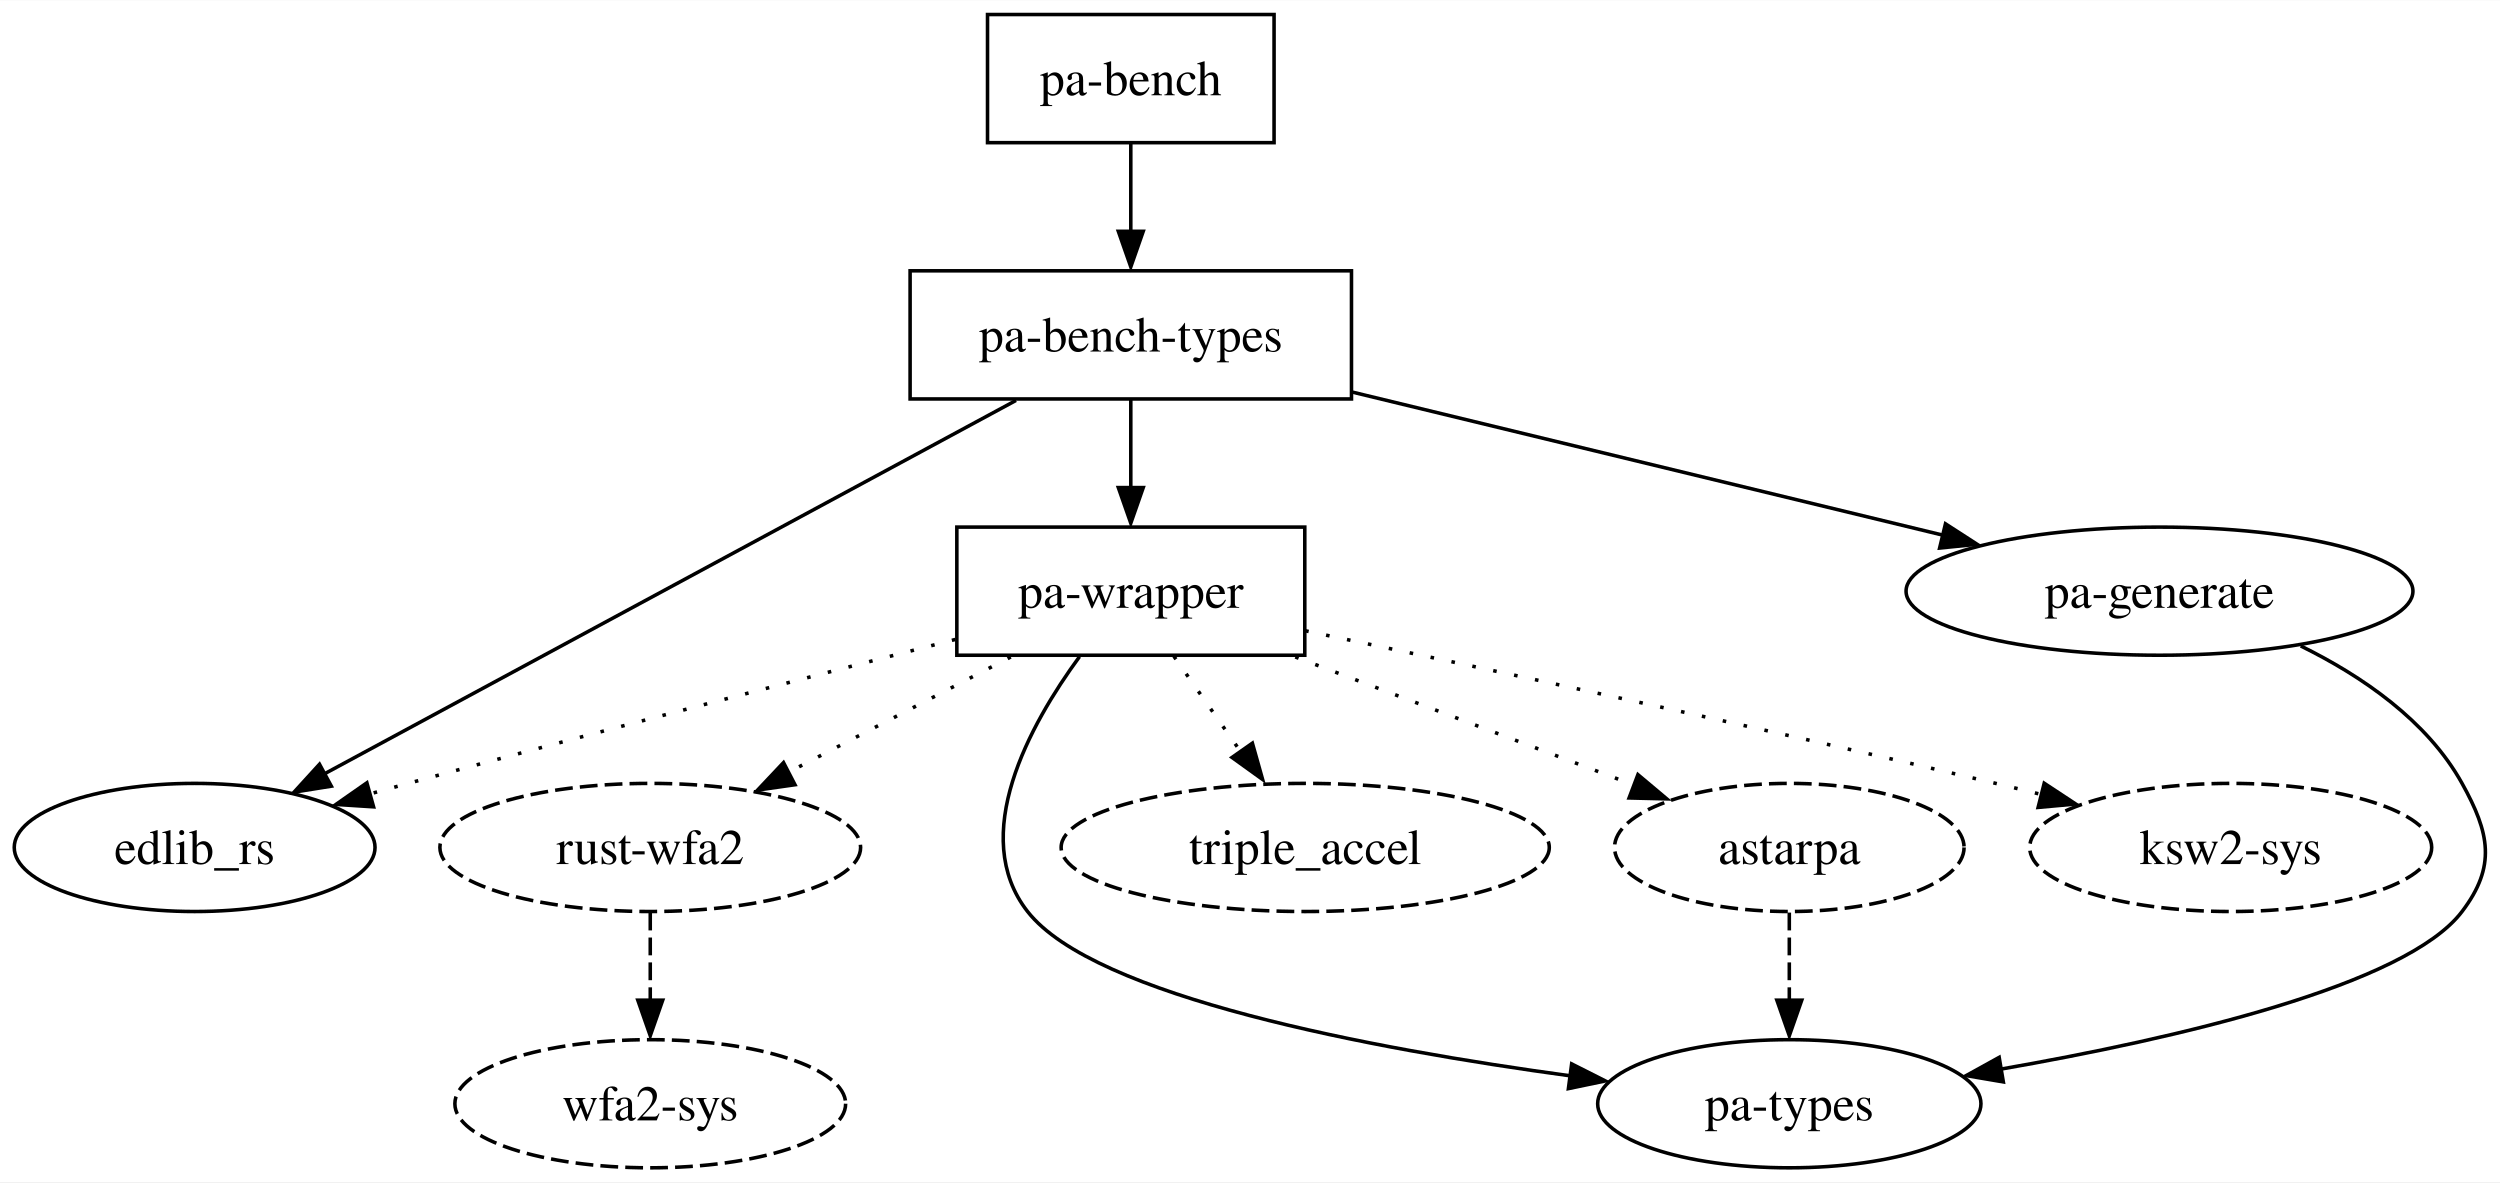
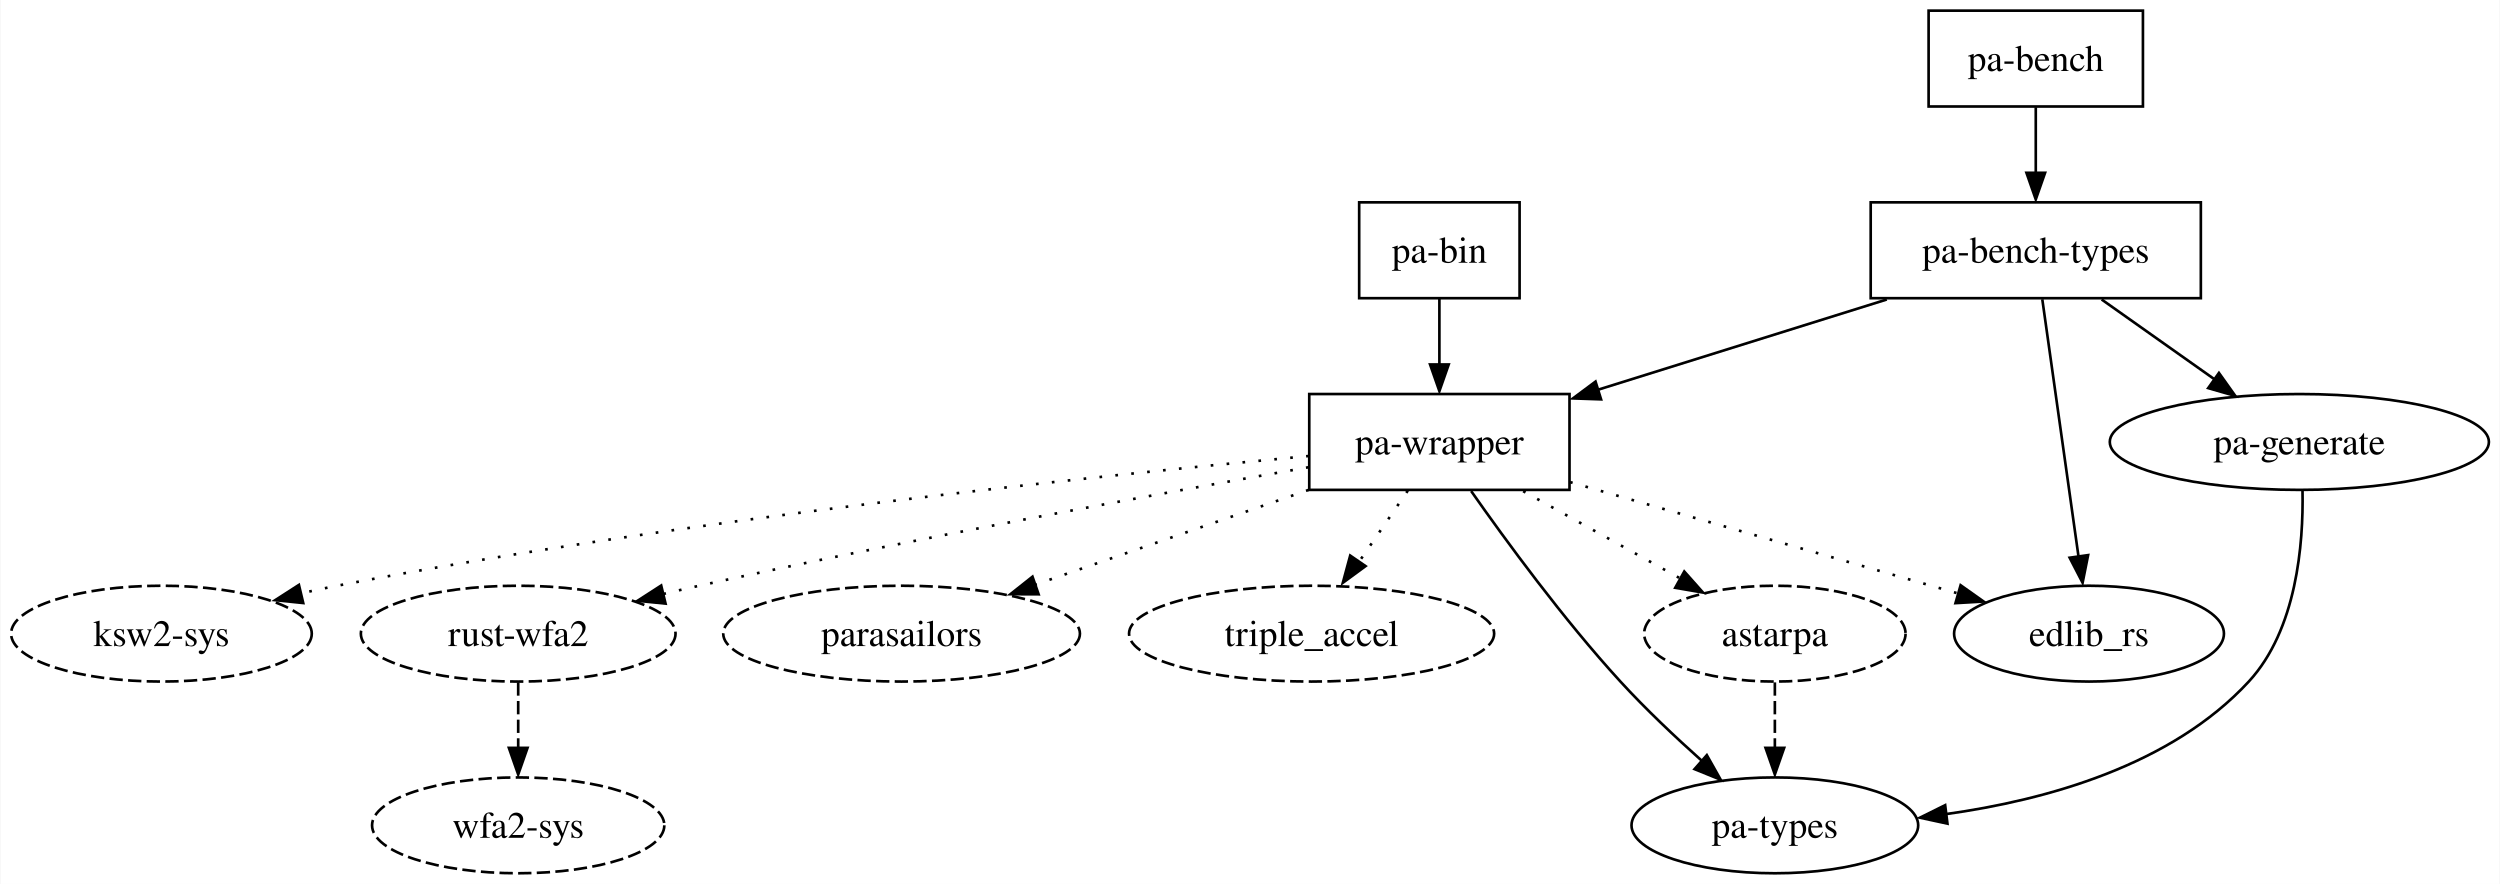
- <svg xmlns="http://www.w3.org/2000/svg" width="702pt" height="332pt" viewBox="0.00 0.00 702.34 332.00">
+ <svg xmlns="http://www.w3.org/2000/svg" width="939pt" height="332pt" viewBox="0.00 0.00 938.67 332.00">
  <g id="graph0" class="graph" transform="scale(1 1) rotate(0) translate(4 328)">
-     <polygon fill="white" stroke="none" points="-4,4 -4,-328 698.34,-328 698.34,4 -4,4" />
+     <polygon fill="white" stroke="none" points="-4,4 -4,-328 934.67,-328 934.67,4 -4,4" />
    <g id="node1" class="node">
-       <polygon fill="none" stroke="black" points="362.56,-180 264.81,-180 264.81,-144 362.56,-144 362.56,-180" />
-       <text text-anchor="middle" x="313.68" y="-157.32" font-family="Times,serif" font-size="14.00">pa-wrapper</text>
+       <polygon fill="none" stroke="black" points="585.34,-180 487.59,-180 487.59,-144 585.34,-144 585.34,-180" />
+       <text text-anchor="middle" x="536.47" y="-157.32" font-family="Times,serif" font-size="14.00">pa-wrapper</text>
+     </g>
+     <g id="node5" class="node">
+       <ellipse fill="none" stroke="black" stroke-dasharray="5,2" cx="662.47" cy="-90" rx="49.1" ry="18" />
+       <text text-anchor="middle" x="662.47" y="-85.33" font-family="Times,serif" font-size="14.00">astarpa</text>
+     </g>
+     <g id="edge1" class="edge">
+       <path fill="none" stroke="black" stroke-dasharray="1,5" d="M567.94,-143.52C585.86,-133.56 608.36,-121.06 626.92,-110.75" />
+       <polygon fill="black" stroke="black" points="628.45,-113.35 635.49,-105.43 625.05,-107.23 628.45,-113.35" />
+     </g>
+     <g id="node6" class="node">
+       <ellipse fill="none" stroke="black" cx="780.47" cy="-90" rx="50.68" ry="18" />
+       <text text-anchor="middle" x="780.47" y="-85.33" font-family="Times,serif" font-size="14.00">edlib_rs</text>
+     </g>
+     <g id="edge2" class="edge">
+       <path fill="none" stroke="black" stroke-dasharray="1,5" d="M585.55,-146.92C628.02,-134.74 689.1,-117.21 731.52,-105.04" />
+       <polygon fill="black" stroke="black" points="732.24,-108.19 740.88,-102.07 730.31,-101.46 732.24,-108.19" />
+     </g>
+     <g id="node7" class="node">
+       <ellipse fill="none" stroke="black" stroke-dasharray="5,2" cx="56.47" cy="-90" rx="56.47" ry="18" />
+       <text text-anchor="middle" x="56.47" y="-85.33" font-family="Times,serif" font-size="14.00">ksw2-sys</text>
+     </g>
+     <g id="edge3" class="edge">
+       <path fill="none" stroke="black" stroke-dasharray="1,5" d="M487.4,-156.72C409.57,-149.48 253.23,-133.11 122.47,-108 118.02,-107.15 113.43,-106.17 108.84,-105.12" />
+       <polygon fill="black" stroke="black" points="109.73,-101.5 99.19,-102.58 108.11,-108.31 109.73,-101.5" />
+     </g>
+     <g id="node8" class="node">
+       <ellipse fill="none" stroke="black" cx="662.47" cy="-18" rx="53.84" ry="18" />
+       <text text-anchor="middle" x="662.47" y="-13.32" font-family="Times,serif" font-size="14.00">pa-types</text>
+     </g>
+     <g id="edge4" class="edge">
+       <path fill="none" stroke="black" d="M548.4,-143.55C561.35,-125.07 583.06,-95.38 604.47,-72 613.9,-61.7 625.06,-51.17 635.06,-42.23" />
+       <polygon fill="black" stroke="black" points="636.92,-44.37 642.12,-35.14 632.3,-39.12 636.92,-44.37" />
+     </g>
+     <g id="node9" class="node">
+       <ellipse fill="none" stroke="black" stroke-dasharray="5,2" cx="334.47" cy="-90" rx="66.99" ry="18" />
+       <text text-anchor="middle" x="334.47" y="-85.33" font-family="Times,serif" font-size="14.00">parasailors</text>
+     </g>
+     <g id="edge5" class="edge">
+       <path fill="none" stroke="black" stroke-dasharray="1,5" d="M487.31,-143.97C456.15,-133.17 415.96,-119.24 384.61,-108.37" />
+       <polygon fill="black" stroke="black" points="385.94,-104.78 375.34,-104.82 383.64,-111.4 385.94,-104.78" />
+     </g>
+     <g id="node10" class="node">
+       <ellipse fill="none" stroke="black" stroke-dasharray="5,2" cx="190.47" cy="-90" rx="59.1" ry="18" />
+       <text text-anchor="middle" x="190.47" y="-85.33" font-family="Times,serif" font-size="14.00">rust-wfa2</text>
+     </g>
+     <g id="edge6" class="edge">
+       <path fill="none" stroke="black" stroke-dasharray="1,5" d="M487.34,-152.5C431.65,-142.67 338.24,-125.56 258.47,-108 254.06,-107.03 249.49,-105.98 244.92,-104.9" />
+       <polygon fill="black" stroke="black" points="245.82,-101.28 235.28,-102.34 244.18,-108.08 245.82,-101.28" />
+     </g>
+     <g id="node11" class="node">
+       <ellipse fill="none" stroke="black" stroke-dasharray="5,2" cx="488.47" cy="-90" rx="68.57" ry="18" />
+       <text text-anchor="middle" x="488.47" y="-85.33" font-family="Times,serif" font-size="14.00">triple_accel</text>
+     </g>
+     <g id="edge7" class="edge">
+       <path fill="none" stroke="black" stroke-dasharray="1,5" d="M524.6,-143.7C519.08,-135.64 512.4,-125.89 506.29,-116.98" />
+       <polygon fill="black" stroke="black" points="508.74,-115.37 500.2,-109.1 502.97,-119.33 508.74,-115.37" />
+     </g>
+     <g id="node2" class="node">
+       <polygon fill="none" stroke="black" points="566.59,-252 506.34,-252 506.34,-216 566.59,-216 566.59,-252" />
+       <text text-anchor="middle" x="536.47" y="-229.32" font-family="Times,serif" font-size="14.00">pa-bin</text>
+     </g>
+     <g id="edge8" class="edge">
+       <path fill="none" stroke="black" d="M536.47,-215.7C536.47,-208.24 536.47,-199.32 536.47,-190.97" />
+       <polygon fill="black" stroke="black" points="539.97,-191.1 536.47,-181.1 532.97,-191.1 539.97,-191.1" />
+     </g>
+     <g id="node3" class="node">
+       <polygon fill="none" stroke="black" points="822.47,-252 698.47,-252 698.47,-216 822.47,-216 822.47,-252" />
+       <text text-anchor="middle" x="760.47" y="-229.32" font-family="Times,serif" font-size="14.00">pa-bench-types</text>
+     </g>
+     <g id="edge11" class="edge">
+       <path fill="none" stroke="black" d="M704.52,-215.52C671.41,-205.17 629.48,-192.07 595.79,-181.54" />
+       <polygon fill="black" stroke="black" points="597.2,-178 586.62,-178.36 595.12,-184.68 597.2,-178" />
+     </g>
+     <g id="edge9" class="edge">
+       <path fill="none" stroke="black" d="M762.92,-215.59C766.33,-191.4 772.53,-147.36 776.57,-118.65" />
+       <polygon fill="black" stroke="black" points="780.13,-119.5 778.06,-109.11 773.2,-118.52 780.13,-119.5" />
+     </g>
+     <g id="node12" class="node">
+       <ellipse fill="none" stroke="black" cx="859.47" cy="-162" rx="71.2" ry="18" />
+       <text text-anchor="middle" x="859.47" y="-157.32" font-family="Times,serif" font-size="14.00">pa-generate</text>
+     </g>
+     <g id="edge10" class="edge">
+       <path fill="none" stroke="black" d="M785.2,-215.52C798.07,-206.41 813.95,-195.18 827.72,-185.45" />
+       <polygon fill="black" stroke="black" points="829.27,-187.93 835.42,-179.3 825.23,-182.22 829.27,-187.93" />
    </g>
    <g id="node4" class="node">
-       <ellipse fill="none" stroke="black" stroke-dasharray="5,2" cx="498.68" cy="-90" rx="49.1" ry="18" />
-       <text text-anchor="middle" x="498.68" y="-85.33" font-family="Times,serif" font-size="14.00">astarpa</text>
-     </g>
-     <g id="edge1" class="edge">
-       <path fill="none" stroke="black" stroke-dasharray="1,5" d="M359.89,-143.52C389.06,-132.48 426.5,-118.31 455.14,-107.48" />
-       <polygon fill="black" stroke="black" points="456.15,-110.46 464.26,-103.65 453.67,-103.91 456.15,-110.46" />
-     </g>
-     <g id="node5" class="node">
-       <ellipse fill="none" stroke="black" cx="50.68" cy="-90" rx="50.68" ry="18" />
-       <text text-anchor="middle" x="50.68" y="-85.33" font-family="Times,serif" font-size="14.00">edlib_rs</text>
-     </g>
-     <g id="edge2" class="edge">
-       <path fill="none" stroke="black" stroke-dasharray="1,5" d="M264.38,-148.43C223.23,-137.87 163.05,-122.25 110.68,-108 107.13,-107.03 103.46,-106.02 99.76,-105" />
-       <polygon fill="black" stroke="black" points="100.95,-101.41 90.38,-102.09 99.07,-108.16 100.95,-101.41" />
-     </g>
-     <g id="node6" class="node">
-       <ellipse fill="none" stroke="black" stroke-dasharray="5,2" cx="622.68" cy="-90" rx="56.47" ry="18" />
-       <text text-anchor="middle" x="622.68" y="-85.33" font-family="Times,serif" font-size="14.00">ksw2-sys</text>
-     </g>
-     <g id="edge3" class="edge">
-       <path fill="none" stroke="black" stroke-dasharray="1,5" d="M362.67,-150.88C411.84,-140.58 489.68,-123.93 556.68,-108 560.96,-106.98 565.38,-105.91 569.82,-104.8" />
-       <polygon fill="black" stroke="black" points="570.29,-108.04 579.14,-102.21 568.58,-101.25 570.29,-108.04" />
-     </g>
-     <g id="node7" class="node">
-       <ellipse fill="none" stroke="black" cx="498.68" cy="-18" rx="53.84" ry="18" />
-       <text text-anchor="middle" x="498.68" y="-13.32" font-family="Times,serif" font-size="14.00">pa-types</text>
-     </g>
-     <g id="edge4" class="edge">
-       <path fill="none" stroke="black" d="M299.28,-143.61C285.19,-124.36 268.06,-93.24 284.68,-72 303.38,-48.11 380.99,-33.48 437.37,-25.81" />
-       <polygon fill="black" stroke="black" points="437.53,-29.19 446.99,-24.41 436.62,-22.25 437.53,-29.19" />
-     </g>
-     <g id="node8" class="node">
-       <ellipse fill="none" stroke="black" stroke-dasharray="5,2" cx="178.68" cy="-90" rx="59.1" ry="18" />
-       <text text-anchor="middle" x="178.68" y="-85.33" font-family="Times,serif" font-size="14.00">rust-wfa2</text>
-     </g>
-     <g id="edge5" class="edge">
-       <path fill="none" stroke="black" stroke-dasharray="1,5" d="M279.96,-143.52C260.99,-133.68 237.22,-121.35 217.47,-111.11" />
-       <polygon fill="black" stroke="black" points="219.34,-107.62 208.85,-106.13 216.12,-113.84 219.34,-107.62" />
-     </g>
-     <g id="node9" class="node">
-       <ellipse fill="none" stroke="black" stroke-dasharray="5,2" cx="362.68" cy="-90" rx="68.57" ry="18" />
-       <text text-anchor="middle" x="362.68" y="-85.33" font-family="Times,serif" font-size="14.00">triple_accel</text>
-     </g>
-     <g id="edge6" class="edge">
-       <path fill="none" stroke="black" stroke-dasharray="1,5" d="M325.79,-143.7C331.43,-135.64 338.26,-125.89 344.49,-116.98" />
-       <polygon fill="black" stroke="black" points="347.84,-119.3 350.71,-109.1 342.11,-115.29 347.84,-119.3" />
-     </g>
-     <g id="node2" class="node">
-       <polygon fill="none" stroke="black" points="375.68,-252 251.68,-252 251.68,-216 375.68,-216 375.68,-252" />
-       <text text-anchor="middle" x="313.68" y="-229.32" font-family="Times,serif" font-size="14.00">pa-bench-types</text>
-     </g>
-     <g id="edge9" class="edge">
-       <path fill="none" stroke="black" d="M313.68,-215.7C313.68,-208.24 313.68,-199.32 313.68,-190.97" />
-       <polygon fill="black" stroke="black" points="317.18,-191.1 313.68,-181.1 310.18,-191.1 317.18,-191.1" />
-     </g>
-     <g id="edge7" class="edge">
-       <path fill="none" stroke="black" d="M281.43,-215.59C232.21,-189.01 138.62,-138.48 87.05,-110.63" />
-       <polygon fill="black" stroke="black" points="89.08,-107.22 78.62,-105.55 85.76,-113.38 89.08,-107.22" />
-     </g>
-     <g id="node10" class="node">
-       <ellipse fill="none" stroke="black" cx="602.68" cy="-162" rx="71.2" ry="18" />
-       <text text-anchor="middle" x="602.68" y="-157.32" font-family="Times,serif" font-size="14.00">pa-generate</text>
-     </g>
-     <g id="edge8" class="edge">
-       <path fill="none" stroke="black" d="M376.03,-217.9C425.19,-205.99 493.35,-189.48 542.06,-177.68" />
-       <polygon fill="black" stroke="black" points="542.55,-180.92 551.45,-175.17 540.91,-174.12 542.55,-180.92" />
-     </g>
-     <g id="node3" class="node">
-       <polygon fill="none" stroke="black" points="353.93,-324 273.43,-324 273.43,-288 353.93,-288 353.93,-324" />
-       <text text-anchor="middle" x="313.68" y="-301.32" font-family="Times,serif" font-size="14.00">pa-bench</text>
-     </g>
-     <g id="edge10" class="edge">
-       <path fill="none" stroke="black" d="M313.68,-287.7C313.68,-280.24 313.68,-271.32 313.68,-262.97" />
-       <polygon fill="black" stroke="black" points="317.18,-263.1 313.68,-253.1 310.18,-263.1 317.18,-263.1" />
-     </g>
-     <g id="edge11" class="edge">
-       <path fill="none" stroke="black" stroke-dasharray="5,2" d="M498.68,-71.7C498.68,-64.24 498.68,-55.32 498.68,-46.97" />
-       <polygon fill="black" stroke="black" points="502.18,-47.1 498.68,-37.1 495.18,-47.1 502.18,-47.1" />
-     </g>
-     <g id="node11" class="node">
-       <ellipse fill="none" stroke="black" stroke-dasharray="5,2" cx="178.68" cy="-18" rx="54.89" ry="18" />
-       <text text-anchor="middle" x="178.68" y="-13.32" font-family="Times,serif" font-size="14.00">wfa2-sys</text>
+       <polygon fill="none" stroke="black" points="800.72,-324 720.22,-324 720.22,-288 800.72,-288 800.72,-324" />
+       <text text-anchor="middle" x="760.47" y="-301.32" font-family="Times,serif" font-size="14.00">pa-bench</text>
    </g>
    <g id="edge12" class="edge">
-       <path fill="none" stroke="black" stroke-dasharray="5,2" d="M178.68,-71.7C178.68,-64.24 178.68,-55.32 178.68,-46.97" />
-       <polygon fill="black" stroke="black" points="182.18,-47.1 178.68,-37.1 175.18,-47.1 182.18,-47.1" />
+       <path fill="none" stroke="black" d="M760.47,-287.7C760.47,-280.24 760.47,-271.32 760.47,-262.97" />
+       <polygon fill="black" stroke="black" points="763.97,-263.1 760.47,-253.1 756.97,-263.1 763.97,-263.1" />
    </g>
    <g id="edge13" class="edge">
-       <path fill="none" stroke="black" d="M642.36,-146.61C659.52,-138.17 677.89,-125.64 687.68,-108 695.45,-94.01 697.35,-84.75 687.68,-72 671.91,-51.19 607.28,-36.3 557.95,-27.7" />
-       <polygon fill="black" stroke="black" points="558.81,-24.13 548.37,-25.91 557.64,-31.03 558.81,-24.13" />
+       <path fill="none" stroke="black" stroke-dasharray="5,2" d="M662.47,-71.7C662.47,-64.24 662.47,-55.32 662.47,-46.97" />
+       <polygon fill="black" stroke="black" points="665.97,-47.1 662.47,-37.1 658.97,-47.1 665.97,-47.1" />
+     </g>
+     <g id="node13" class="node">
+       <ellipse fill="none" stroke="black" stroke-dasharray="5,2" cx="190.47" cy="-18" rx="54.89" ry="18" />
+       <text text-anchor="middle" x="190.47" y="-13.32" font-family="Times,serif" font-size="14.00">wfa2-sys</text>
+     </g>
+     <g id="edge14" class="edge">
+       <path fill="none" stroke="black" stroke-dasharray="5,2" d="M190.47,-71.7C190.47,-64.24 190.47,-55.32 190.47,-46.97" />
+       <polygon fill="black" stroke="black" points="193.97,-47.1 190.47,-37.1 186.97,-47.1 193.97,-47.1" />
+     </g>
+     <g id="edge15" class="edge">
+       <path fill="none" stroke="black" d="M860.66,-143.59C861.04,-123.73 858.48,-91.5 840.47,-72 811.47,-40.61 764.79,-27.52 726.5,-22.19" />
+       <polygon fill="black" stroke="black" points="727.3,-18.64 716.95,-20.88 726.44,-25.58 727.3,-18.64" />
    </g>
  </g>
</svg>
